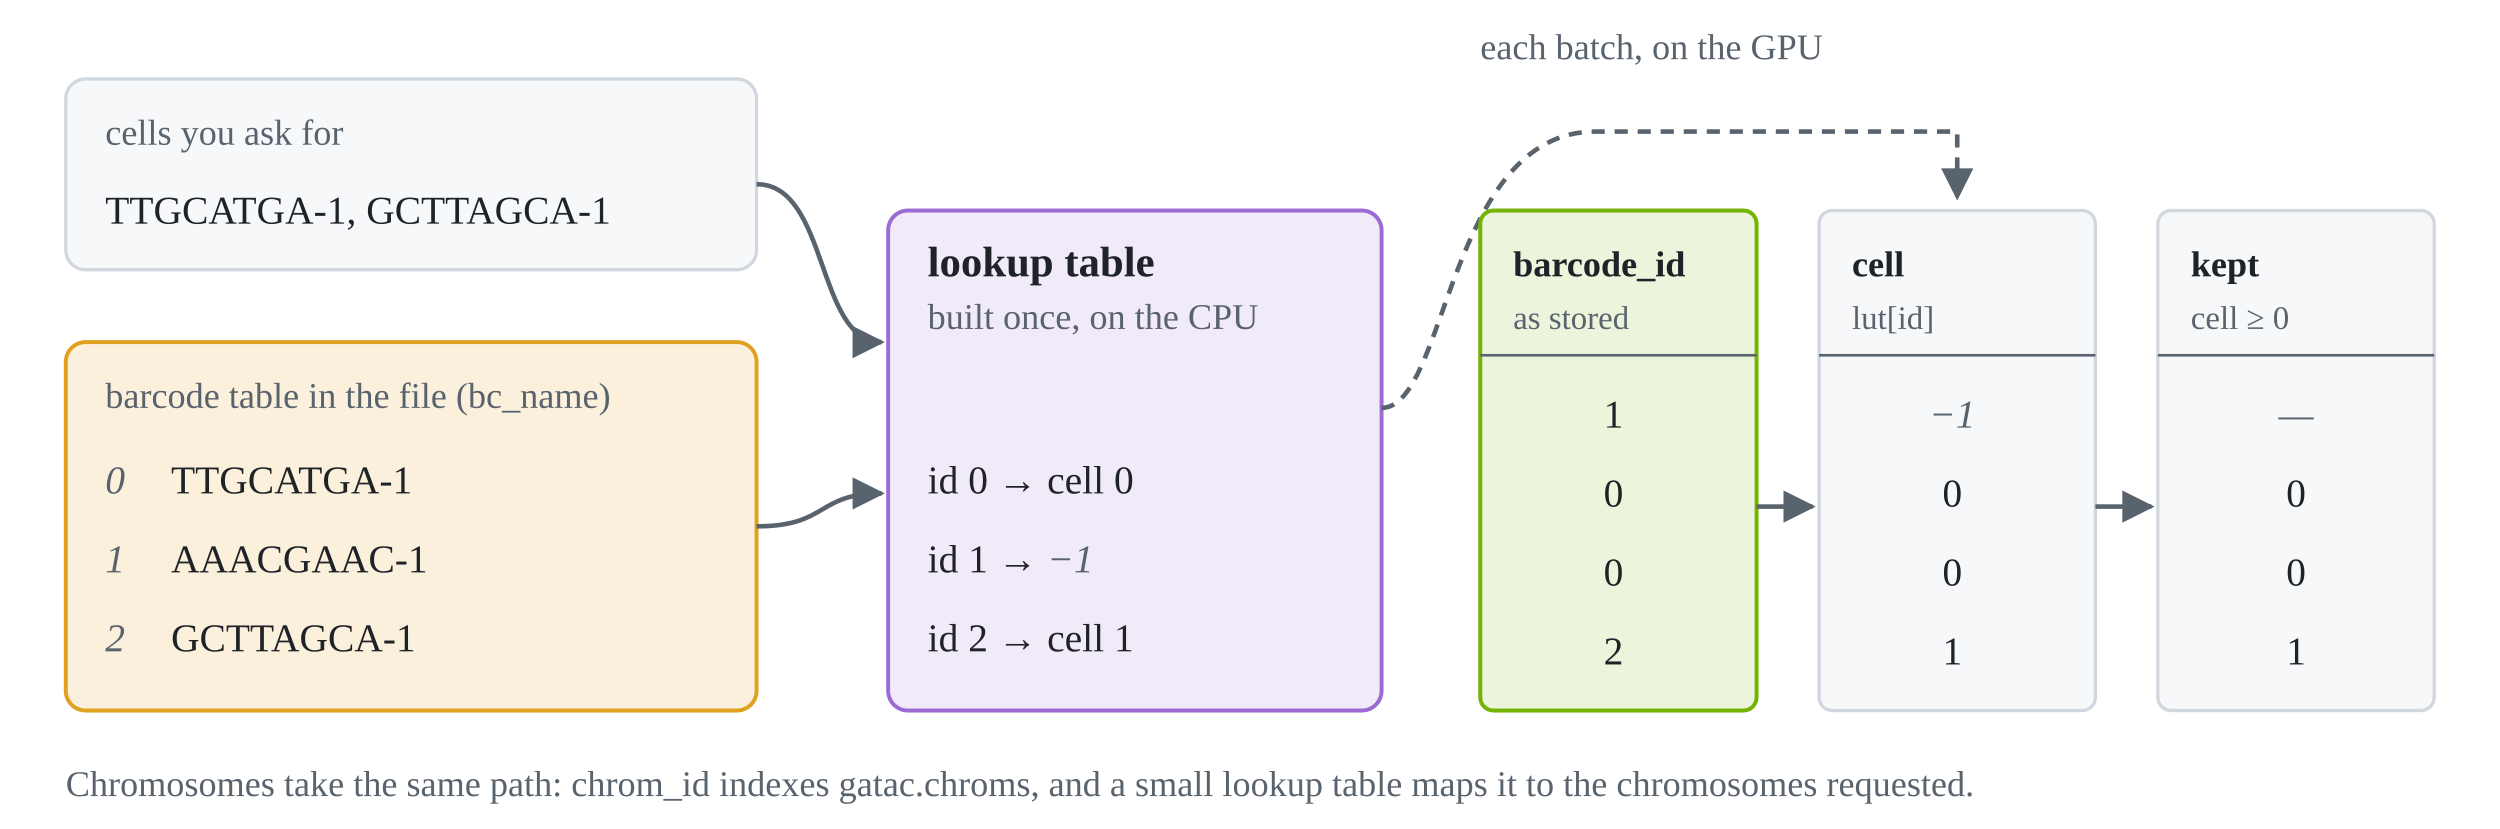
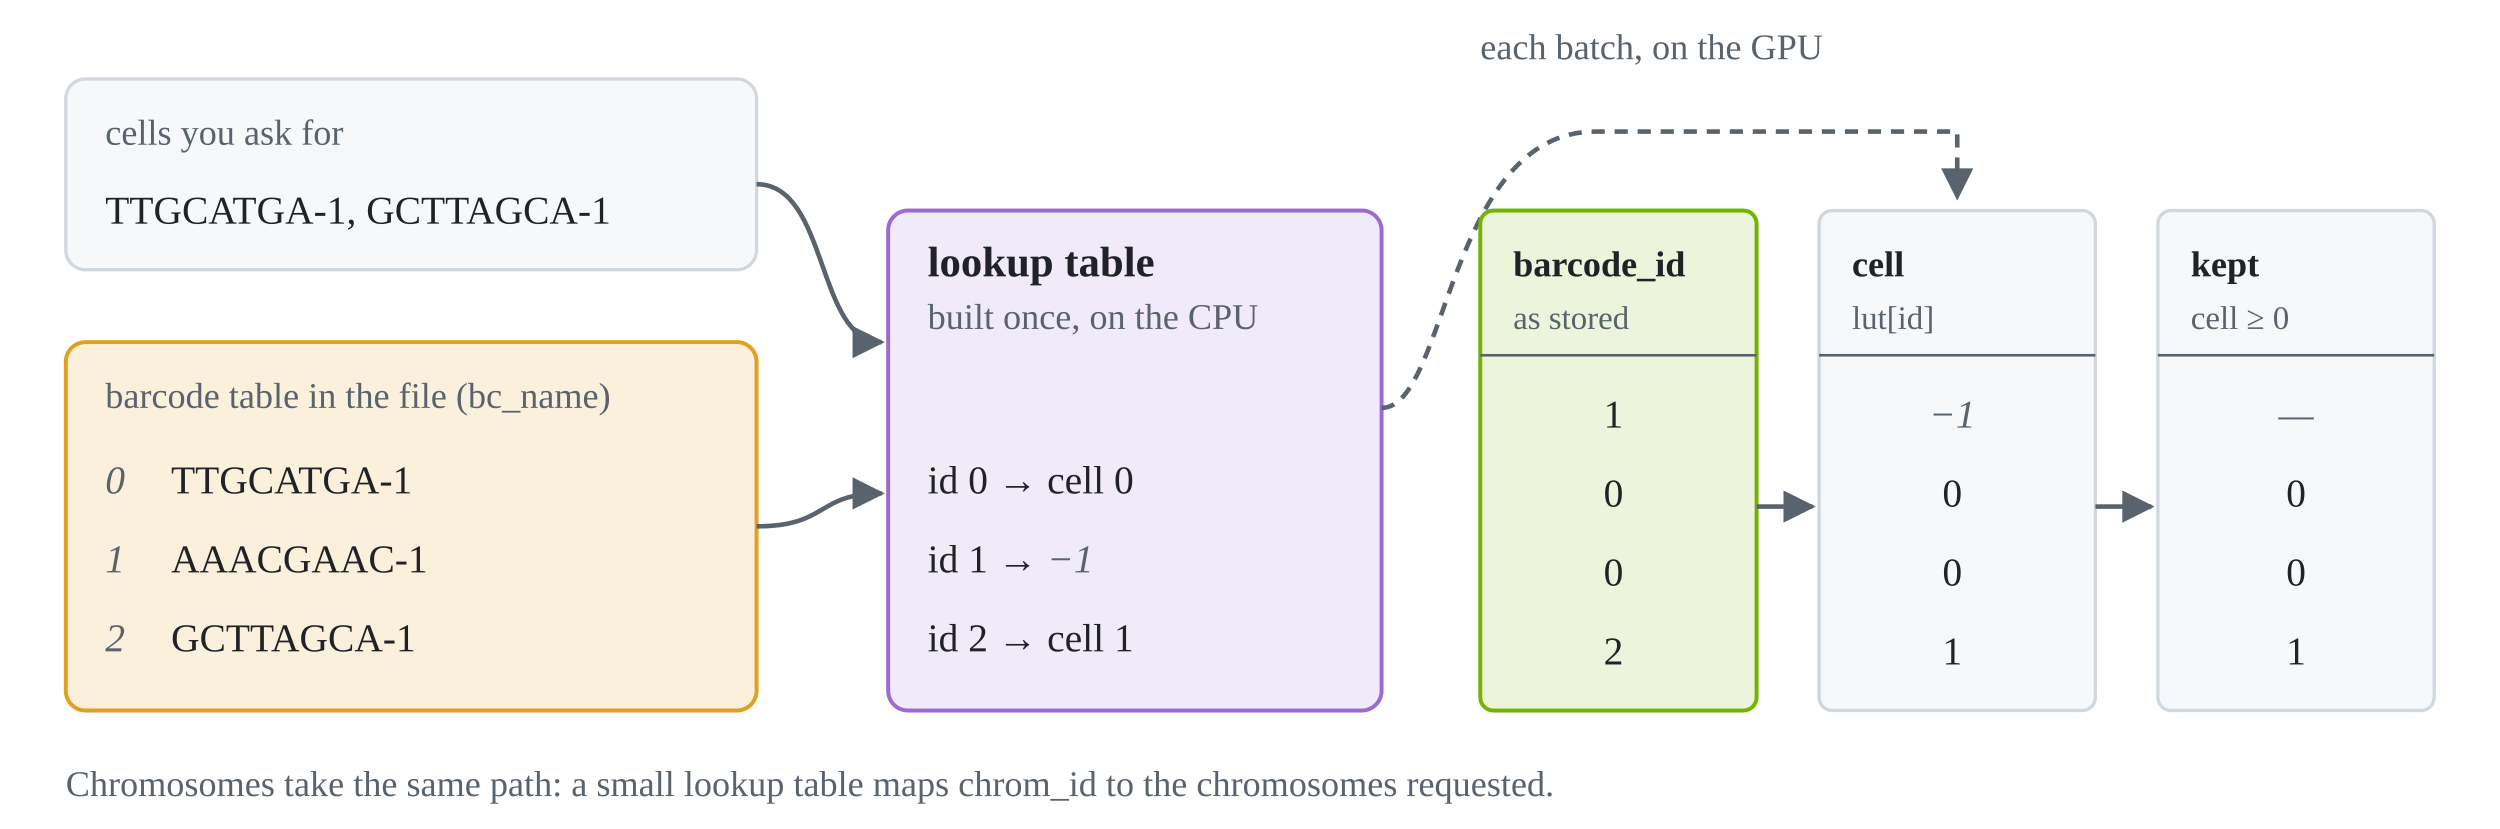
<svg xmlns="http://www.w3.org/2000/svg" viewBox="0 0 760 252" width="100%" style="max-width:760px" role="img" aria-labelledby="cf-lookup-title">
  <style>
    .cf-text  { fill: var(--pst-color-text-base, #1f2328); font-family: var(--pst-font-family-base, sans-serif); font-size: 13px; }
    .cf-muted { fill: var(--pst-color-text-muted, #59636e); font-family: var(--pst-font-family-base, sans-serif); font-size: 11px; }
    .cf-mono  { fill: var(--pst-color-text-base, #1f2328); font-family: var(--pst-font-family-monospace, monospace); font-size: 12px; }
    .cf-null  { fill: var(--pst-color-text-muted, #59636e); font-family: var(--pst-font-family-monospace, monospace); font-size: 12px; font-style: italic; }
    .cf-bold  { font-weight: 600; }
    .cf-box   { fill: var(--pst-color-surface, #f6f8fa); stroke: var(--pst-color-border, #d0d7de); stroke-width: 1; }
    .cf-line  { stroke: var(--pst-color-text-muted, #59636e); stroke-width: 1.4; fill: none; }
    .cf-head  { fill: var(--pst-color-text-muted, #59636e); }
    .cf-id    { fill: #73b301; fill-opacity: 0.14; stroke: #73b301; stroke-width: 1.2; }
    .cf-bc    { fill: #e0a020; fill-opacity: 0.16; stroke: #e0a020; stroke-width: 1.2; }
    .cf-lut   { fill: #9b6bd3; fill-opacity: 0.14; stroke: #9b6bd3; stroke-width: 1.2; }
  </style>
  <defs>
    <marker id="cf-arrow-b" viewBox="0 0 10 10" refX="9" refY="5" markerWidth="7" markerHeight="7" orient="auto-start-reverse">
      <path d="M0,0 L10,5 L0,10 z" class="cf-head" />
    </marker>
  </defs>
  <rect x="20" y="24" width="210" height="58" rx="6" class="cf-box" />
  <text x="32" y="44" class="cf-muted">cells you ask for</text>
  <text x="32" y="68" class="cf-mono">TTGCATGA-1, GCTTAGCA-1</text>
  <rect x="20" y="104" width="210" height="112" rx="6" class="cf-bc" />
  <text x="32" y="124" class="cf-muted">barcode table in the file (bc_name)</text>
  <text y="150" class="cf-mono">
    <tspan x="32" class="cf-null">0</tspan>
    <tspan x="52">TTGCATGA-1</tspan>
  </text>
  <text y="174" class="cf-mono">
    <tspan x="32" class="cf-null">1</tspan>
    <tspan x="52">AAACGAAC-1</tspan>
  </text>
  <text y="198" class="cf-mono">
    <tspan x="32" class="cf-null">2</tspan>
    <tspan x="52">GCTTAGCA-1</tspan>
  </text>
  <path d="M230,56 C252,56 248,104 268,104" class="cf-line" marker-end="url(#cf-arrow-b)" />
  <path d="M230,160 C252,160 248,150 268,150" class="cf-line" marker-end="url(#cf-arrow-b)" />
  <rect x="270" y="64" width="150" height="152" rx="6" class="cf-lut" />
  <text x="282" y="84" class="cf-text cf-bold">lookup table</text>
  <text x="282" y="100" class="cf-muted">built once, on the CPU</text>
  <text x="282" y="150" class="cf-mono">id 0 → cell 0</text>
  <text x="282" y="174" class="cf-mono">id 1 → <tspan class="cf-null">−1</tspan>
  </text>
  <text x="282" y="198" class="cf-mono">id 2 → cell 1</text>
  <text x="450" y="18" class="cf-muted">each batch, on the GPU</text>
  <path d="M420,124 C440,124 440,40 485,40 H595 V60" class="cf-line" style="stroke-dasharray:4 3" marker-end="url(#cf-arrow-b)" />
  <rect x="450" y="64" width="84" height="152" rx="4" class="cf-id" />
  <rect x="553" y="64" width="84" height="152" rx="4" class="cf-box" />
  <rect x="656" y="64" width="84" height="152" rx="4" class="cf-box" />
  <text y="84" class="cf-text cf-bold" style="font-size:11px">
    <tspan x="460">barcode_id</tspan>
    <tspan x="563">cell</tspan>
    <tspan x="666">kept</tspan>
  </text>
  <text y="100" class="cf-muted" style="font-size:10px">
    <tspan x="460">as stored</tspan>
    <tspan x="563">lut[id]</tspan>
    <tspan x="666">cell ≥ 0</tspan>
  </text>
  <path d="M450,108 H534 M553,108 H637 M656,108 H740" class="cf-line" style="stroke-width:0.8" />
  <g text-anchor="middle">
    <text y="130" class="cf-mono">
      <tspan x="492">1</tspan>
      <tspan x="595" class="cf-null">−1</tspan>
      <tspan x="698" class="cf-null">—</tspan>
    </text>
    <text y="154" class="cf-mono">
      <tspan x="492">0</tspan>
      <tspan x="595">0</tspan>
      <tspan x="698">0</tspan>
    </text>
    <text y="178" class="cf-mono">
      <tspan x="492">0</tspan>
      <tspan x="595">0</tspan>
      <tspan x="698">0</tspan>
    </text>
    <text y="202" class="cf-mono">
      <tspan x="492">2</tspan>
      <tspan x="595">1</tspan>
      <tspan x="698">1</tspan>
    </text>
  </g>
  <path d="M534,154 H551" class="cf-line" marker-end="url(#cf-arrow-b)" />
  <path d="M637,154 H654" class="cf-line" marker-end="url(#cf-arrow-b)" />
-   <text x="20" y="242" class="cf-muted">Chromosomes take the same path: chrom_id indexes gatac.chroms, and a small lookup table maps it to the chromosomes requested.</text>
+   <text x="20" y="242" class="cf-muted">Chromosomes take the same path: a small lookup table maps chrom_id to the chromosomes requested.</text>
</svg>
